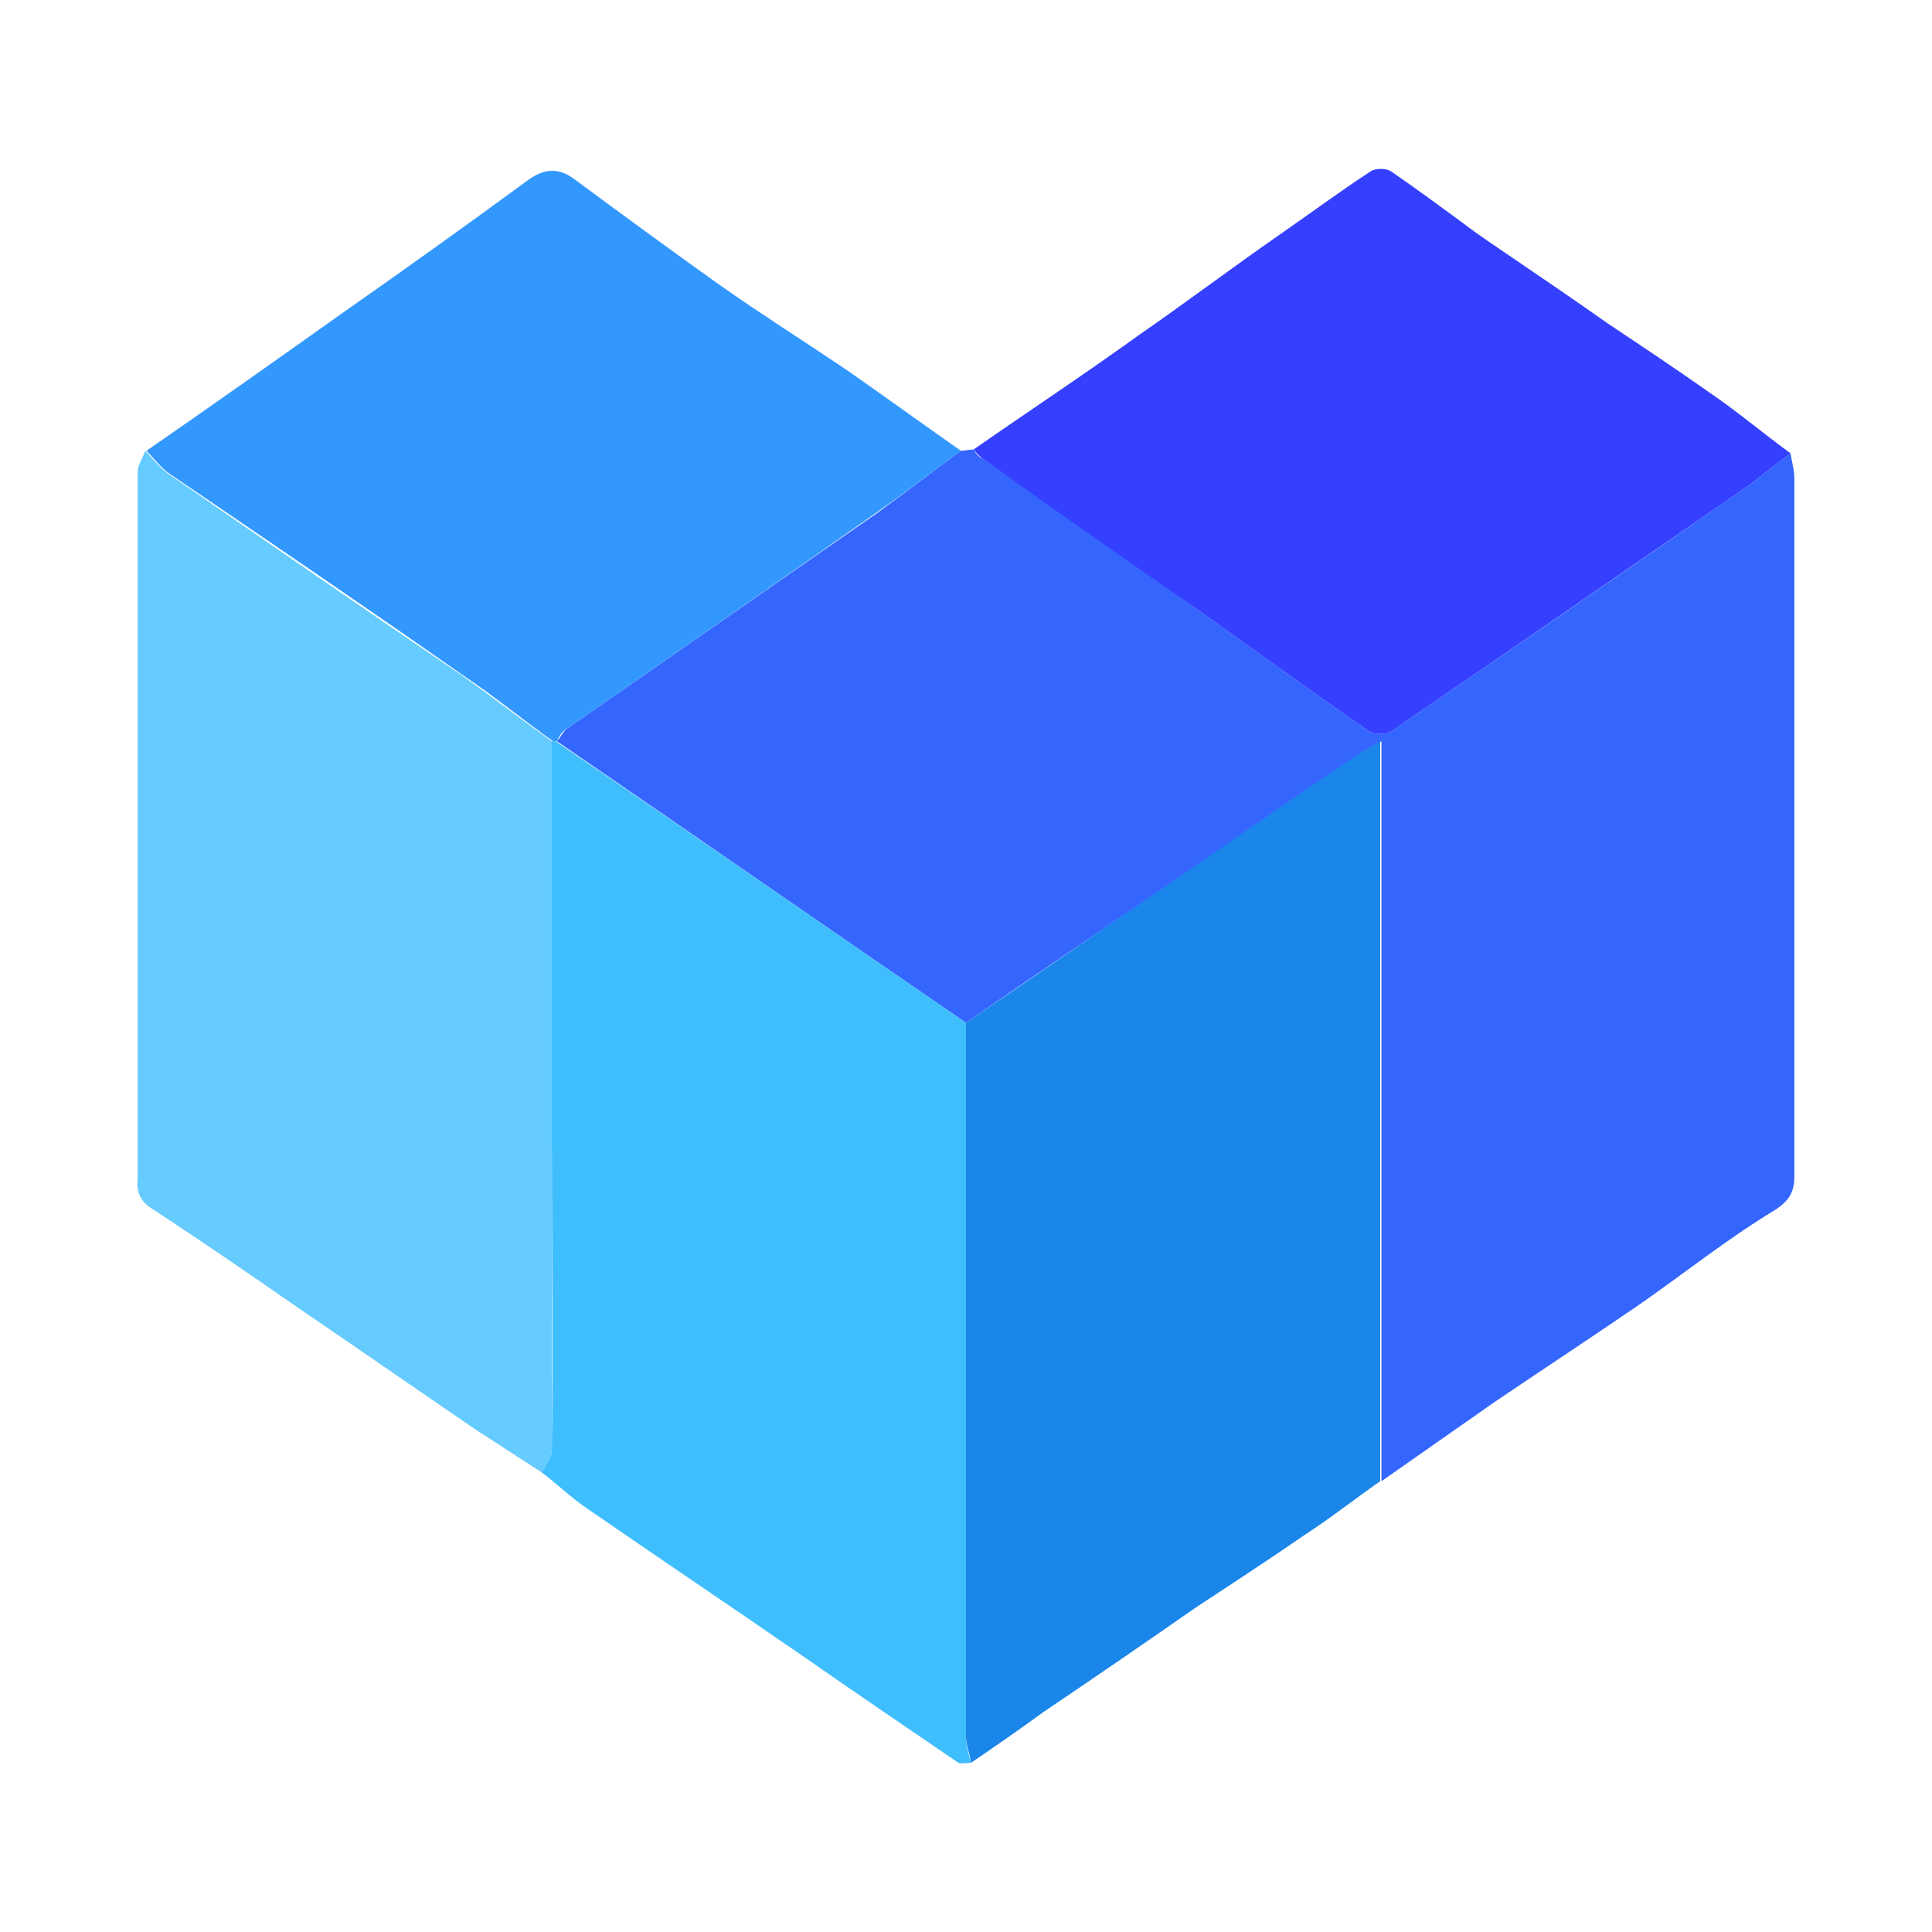
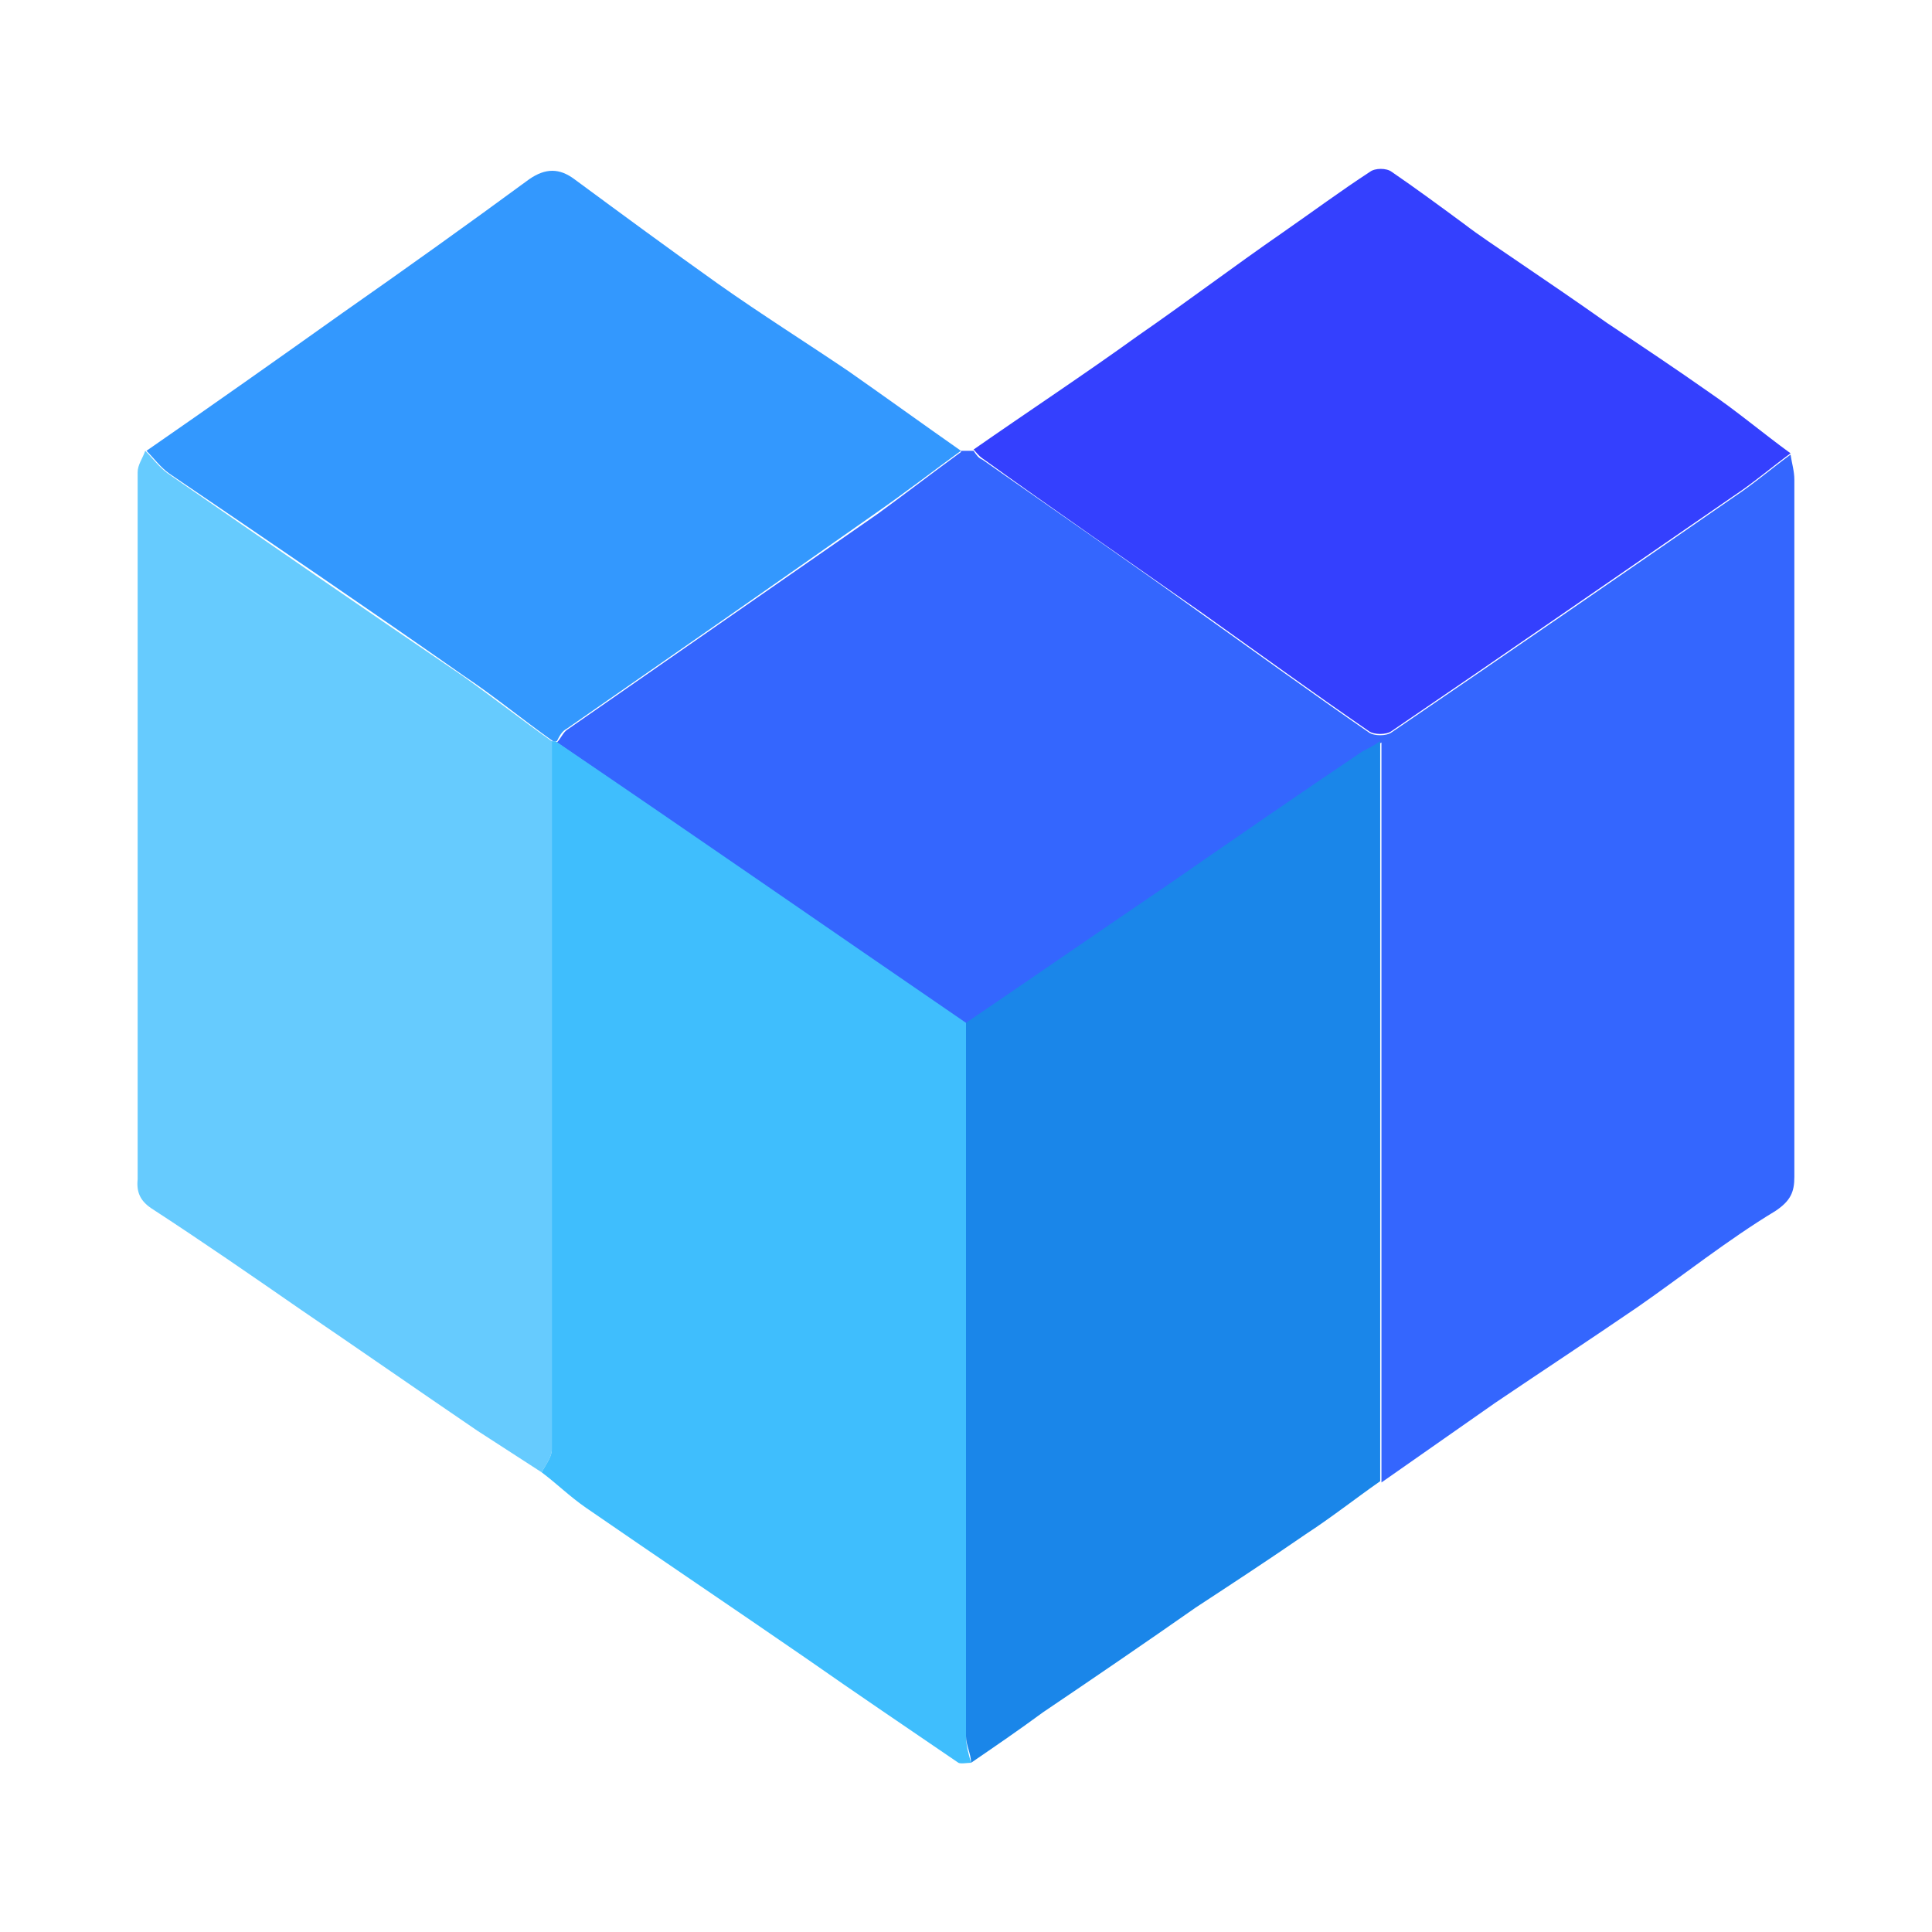
- <svg xmlns="http://www.w3.org/2000/svg" version="1.1" id="Layer_1" x="0px" y="0px" viewBox="0 0 153 153" style="enable-background:new 0 0 153 153;" xml:space="preserve">
-   <style type="text/css">
- 	.st0{fill:#3466FE;}
- 	.st1{fill:#66CBFE;}
- 	.st2{fill:#3FBEFD;}
- 	.st3{fill:#1A86E9;}
- 	.st4{fill:#3440FE;}
- 	.st5{fill:#3398FE;}
- </style>
-   <path class="st0" d="M76.1,35.7c0.3,0,0.6-0.1,1-0.1c0.2,0.3,0.4,0.6,0.7,0.7c5.7,4,11.5,8,17.2,12.1c4.5,3.2,8.9,6.4,13.4,9.5  c0.4,0.3,1.4,0.3,1.8,0c9.1-6.2,18.1-12.4,27.2-18.7c1.5-1,2.9-2.2,4.4-3.3c0.1,0.7,0.3,1.3,0.3,2c0,18.4,0,36.8,0,55.2  c0,1.2-0.3,1.9-1.5,2.7c-3.8,2.3-7.3,5.1-10.9,7.6c-3.8,2.6-7.6,5.1-11.3,7.6c-3,2.1-6,4.2-9,6.3c0-19.4,0-38.9,0-58.6  c-0.7,0.4-1.1,0.6-1.4,0.8c-5.2,3.6-10.4,7.2-15.6,10.7C87,73.8,81.7,77.4,76.5,81c-10.8-7.4-21.6-14.9-32.4-22.3  c0.3-0.3,0.5-0.8,0.8-1c8.2-5.7,16.4-11.4,24.6-17.1C71.7,39,73.9,37.3,76.1,35.7z" />
-   <path class="st1" d="M42.9,116.6c-1.7-1.1-3.4-2.2-5.1-3.3c-4.7-3.2-9.3-6.4-14-9.6c-3.9-2.7-7.8-5.4-11.8-8  c-0.9-0.6-1.2-1.3-1.1-2.3c0-18.7,0-37.4,0-56c0-0.6,0.4-1.1,0.6-1.7c0.6,0.6,1.1,1.3,1.8,1.8c7.8,5.4,15.5,10.7,23.3,16  c2.4,1.7,4.7,3.5,7.1,5.2c0,10.4,0,20.8,0,31.2c0,8.3,0,16.6,0,24.9C43.7,115.4,43.2,116,42.9,116.6z" />
-   <path class="st2" d="M42.9,116.6c0.3-0.6,0.8-1.2,0.8-1.8c0.1-8.3,0-16.6,0-24.9c0-10.4,0-20.8,0-31.2c0.1,0,0.2,0,0.3,0  C54.9,66.1,65.7,73.6,76.5,81c0,18.8,0,37.7,0,56.5c0,0.7,0.2,1.4,0.4,2.1c-0.3,0-0.8,0.1-1,0c-4.1-2.8-8.1-5.5-12.1-8.3  c-5.8-4-11.6-7.9-17.4-11.9C45.1,118.5,44.1,117.5,42.9,116.6z" />
-   <path class="st3" d="M76.9,139.6c-0.1-0.7-0.4-1.4-0.4-2.1c0-18.8,0-37.7,0-56.5c5.3-3.6,10.5-7.2,15.8-10.8  c5.2-3.6,10.4-7.2,15.6-10.7c0.4-0.2,0.8-0.4,1.4-0.8c0,19.7,0,39.1,0,58.6c-2,1.4-3.9,2.9-5.9,4.2c-2.9,2-5.8,3.9-8.7,5.8  c-4,2.8-8.1,5.6-12.1,8.3C80.7,137,78.8,138.3,76.9,139.6z" />
-   <path class="st4" d="M141.8,35.9c-1.5,1.1-2.9,2.3-4.4,3.3c-9,6.2-18.1,12.5-27.2,18.7c-0.4,0.3-1.4,0.3-1.8,0  c-4.5-3.1-8.9-6.3-13.4-9.5c-5.7-4-11.5-8-17.2-12.1c-0.3-0.2-0.5-0.5-0.7-0.7c4.3-3,8.7-5.9,13-9c3.9-2.7,7.6-5.5,11.5-8.2  c2.3-1.6,4.6-3.3,6.9-4.8c0.4-0.3,1.3-0.3,1.7,0c1.9,1.3,3.8,2.7,5.7,4.1c1.3,1,2.7,1.9,4,2.8c2.5,1.7,5,3.4,7.4,5.1  c2.7,1.8,5.4,3.6,8.1,5.5C137.6,32.6,139.6,34.3,141.8,35.9z" />
-   <path class="st5" d="M44.1,58.7c-0.1,0-0.2,0-0.3,0c-2.4-1.7-4.7-3.6-7.1-5.2c-7.7-5.4-15.5-10.7-23.3-16c-0.7-0.5-1.2-1.2-1.8-1.8  c5.2-3.6,10.3-7.2,15.5-10.9c5-3.5,9.9-7,14.8-10.6c1.3-0.9,2.4-0.9,3.6,0c3.8,2.8,7.6,5.6,11.4,8.3c3.4,2.4,6.9,4.6,10.3,6.9  c3,2.1,5.9,4.2,8.9,6.3c-2.2,1.6-4.4,3.3-6.7,4.9C61.3,46.3,53.1,52,44.9,57.7C44.5,57.9,44.3,58.3,44.1,58.7z" />
+ <svg xmlns="http://www.w3.org/2000/svg" id="Layer_1" version="1.1" viewBox="0 0 153 153">
+   <defs>
+     <style>
+       .st0 {
+         fill: #1a86e9;
+       }
+ 
+       .st1 {
+         fill: #3398fe;
+       }
+ 
+       .st2 {
+         fill: #66cbfe;
+       }
+ 
+       .st3 {
+         fill: #3fbefd;
+       }
+ 
+       .st4 {
+         fill: #3440fe;
+       }
+ 
+       .st5 {
+         fill: #3466fe;
+       }
+     </style>
+   </defs>
+   <path class="st5" d="M76.1,35.7c.3,0,.6,0,1,0,.2.3.4.6.7.7,5.7,4,11.5,8,17.2,12.1,4.5,3.2,8.9,6.4,13.4,9.5.4.3,1.4.3,1.8,0,9.1-6.2,18.1-12.4,27.2-18.7,1.5-1,2.9-2.2,4.4-3.3.1.7.3,1.3.3,2v55.2c0,1.2-.3,1.9-1.5,2.7-3.8,2.3-7.3,5.1-10.9,7.6-3.8,2.6-7.6,5.1-11.3,7.6-3,2.1-6,4.2-9,6.3v-58.6c-.7.4-1.1.6-1.4.8-5.2,3.6-10.4,7.2-15.6,10.7-5.4,3.6-10.7,7.2-15.9,10.8-10.8-7.4-21.6-14.9-32.4-22.3.3-.3.5-.8.8-1,8.2-5.7,16.4-11.4,24.6-17.1,2.2-1.6,4.4-3.3,6.6-4.9Z" />
+   <path class="st2" d="M42.9,116.6c-1.7-1.1-3.4-2.2-5.1-3.3-4.7-3.2-9.3-6.4-14-9.6-3.9-2.7-7.8-5.4-11.8-8-.9-.6-1.2-1.3-1.1-2.3v-56c0-.6.4-1.1.6-1.7.6.6,1.1,1.3,1.8,1.8,7.8,5.4,15.5,10.7,23.3,16,2.4,1.7,4.7,3.5,7.1,5.2v56.1c0,.6-.5,1.2-.8,1.8Z" />
+   <path class="st3" d="M42.9,116.6c.3-.6.8-1.2.8-1.8,0-8.3,0-16.6,0-24.9v-31.2h.3c10.9,7.4,21.7,14.9,32.5,22.3v56.5c0,.7.2,1.4.4,2.1-.3,0-.8.1-1,0-4.1-2.8-8.1-5.5-12.1-8.3-5.8-4-11.6-7.9-17.4-11.9-1.3-.9-2.3-1.9-3.5-2.8Z" />
+   <path class="st0" d="M76.9,139.6c0-.7-.4-1.4-.4-2.1v-56.5c5.3-3.6,10.5-7.2,15.8-10.8,5.2-3.6,10.4-7.2,15.6-10.7.4-.2.8-.4,1.4-.8v58.6c-2,1.4-3.9,2.9-5.9,4.2-2.9,2-5.8,3.9-8.7,5.8-4,2.8-8.1,5.6-12.1,8.3-1.9,1.4-3.8,2.7-5.7,4Z" />
+   <path class="st4" d="M141.8,35.9c-1.5,1.1-2.9,2.3-4.4,3.3-9,6.2-18.1,12.5-27.2,18.7-.4.3-1.4.3-1.8,0-4.5-3.1-8.9-6.3-13.4-9.5-5.7-4-11.5-8-17.2-12.1-.3-.2-.5-.5-.7-.7,4.3-3,8.7-5.9,13-9,3.9-2.7,7.6-5.5,11.5-8.2,2.3-1.6,4.6-3.3,6.9-4.8.4-.3,1.3-.3,1.7,0,1.9,1.3,3.8,2.7,5.7,4.1,1.3,1,2.7,1.9,4,2.8,2.5,1.7,5,3.4,7.4,5.1,2.7,1.8,5.4,3.6,8.1,5.5,2.2,1.5,4.2,3.2,6.4,4.8Z" />
+   <path class="st1" d="M44.1,58.7h-.3c-2.4-1.7-4.7-3.6-7.1-5.2-7.7-5.4-15.5-10.7-23.3-16-.7-.5-1.2-1.2-1.8-1.8,5.2-3.6,10.3-7.2,15.5-10.9,5-3.5,9.9-7,14.8-10.6,1.3-.9,2.4-.9,3.6,0,3.8,2.8,7.6,5.6,11.4,8.3,3.4,2.4,6.9,4.6,10.3,6.9,3,2.1,5.9,4.2,8.9,6.3-2.2,1.6-4.4,3.3-6.7,4.9-8.1,5.7-16.3,11.4-24.5,17.1-.4.2-.6.6-.8,1Z" />
</svg>
